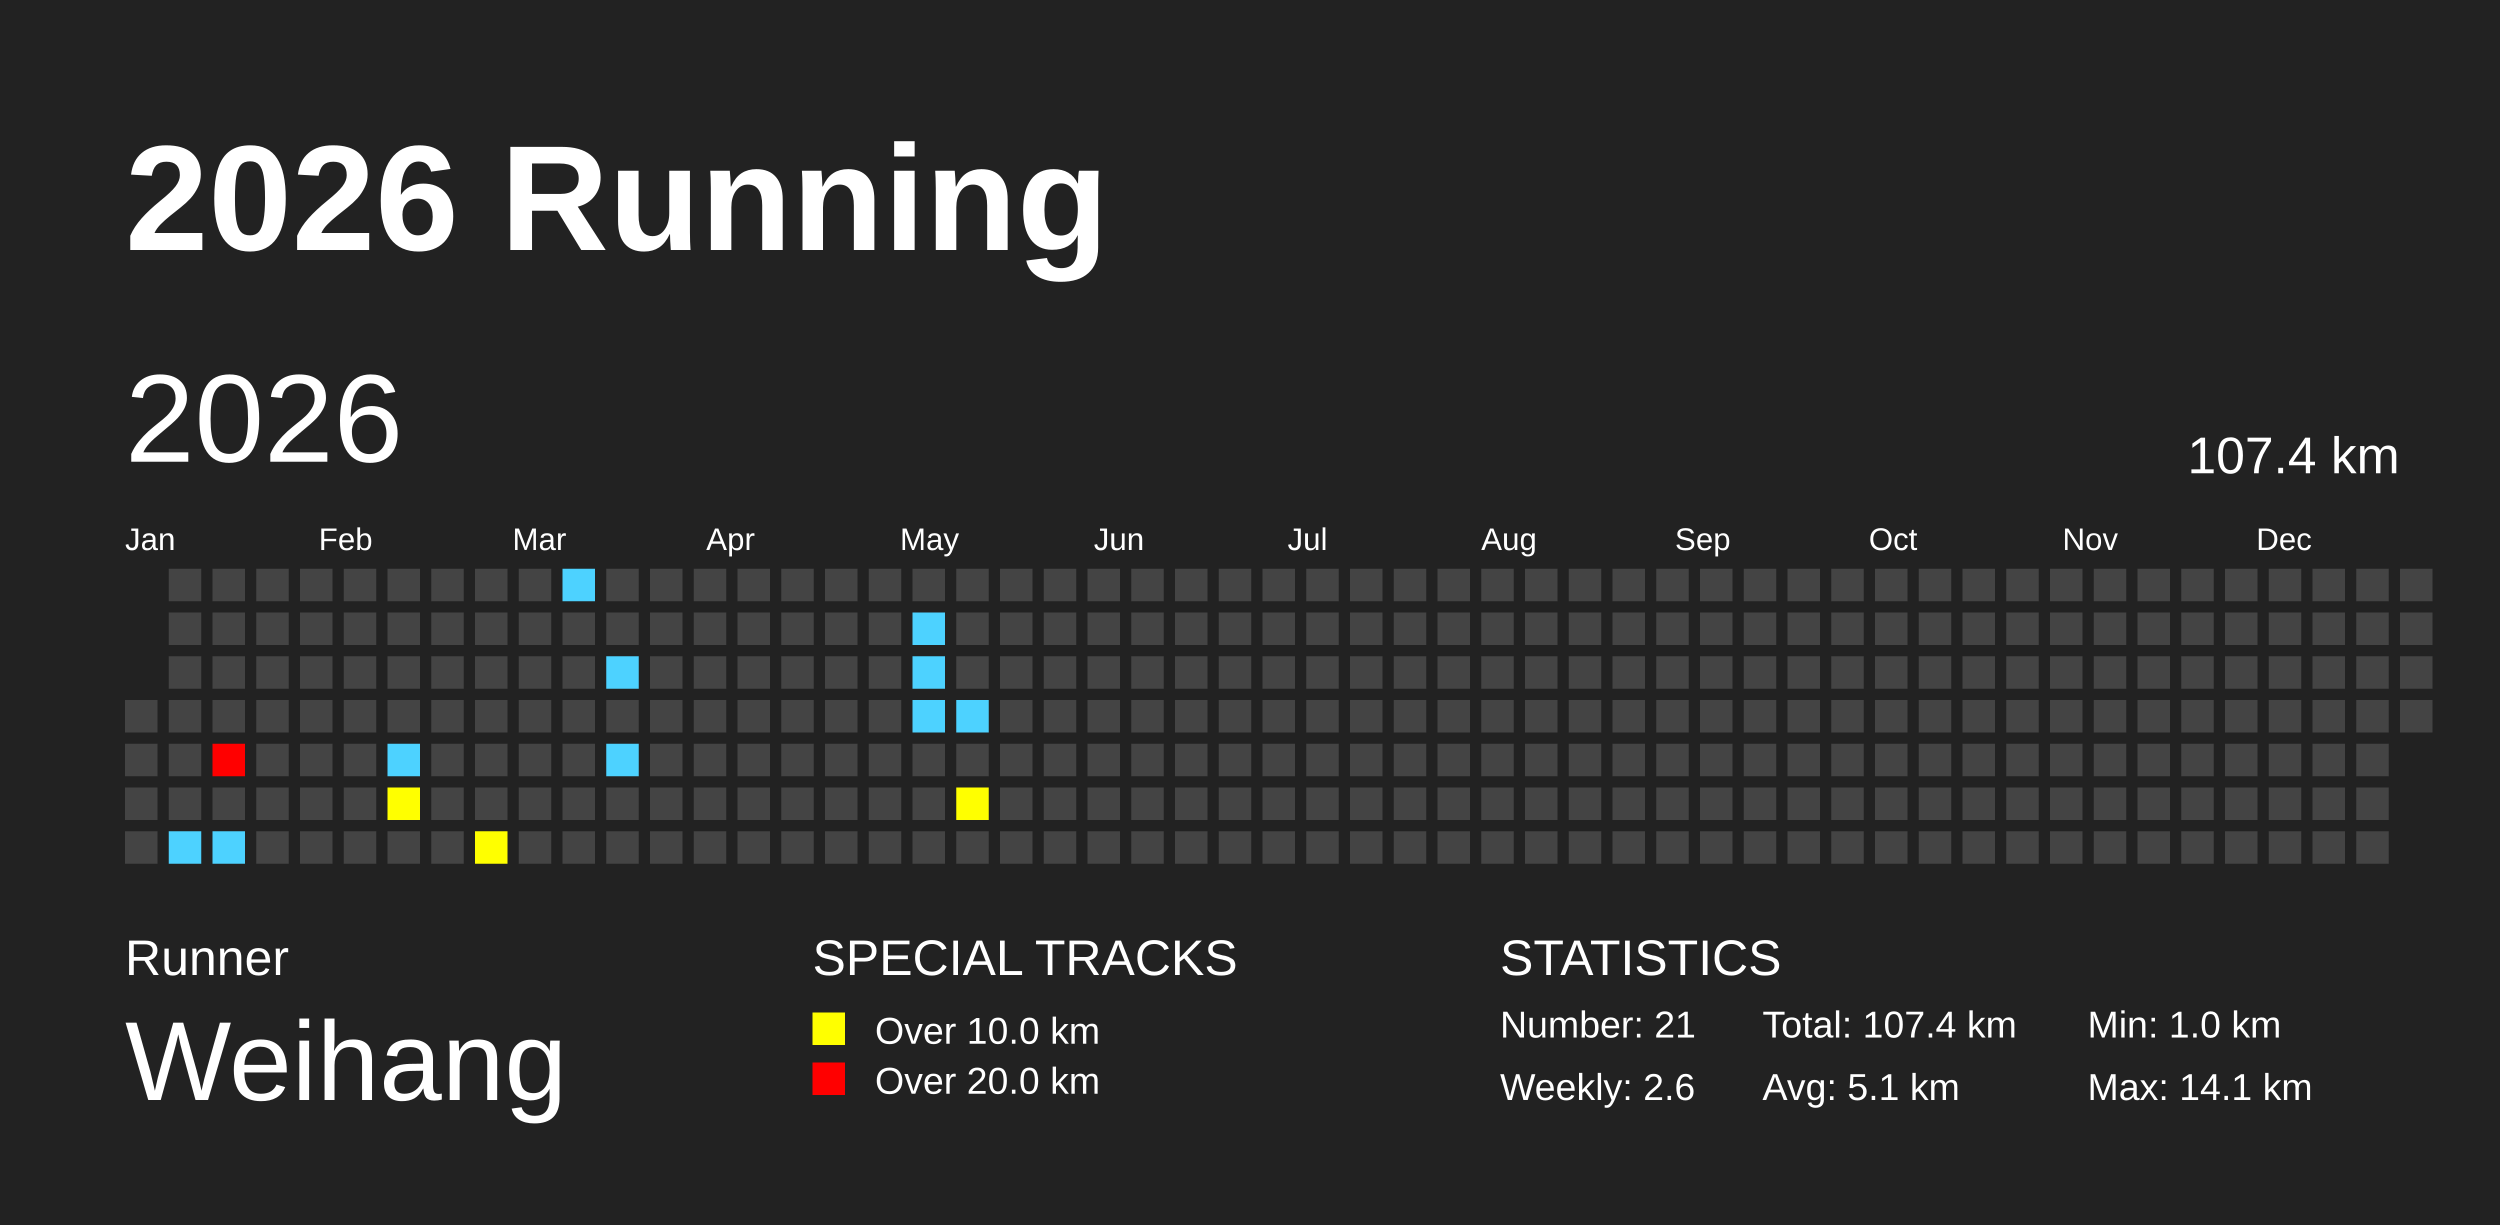
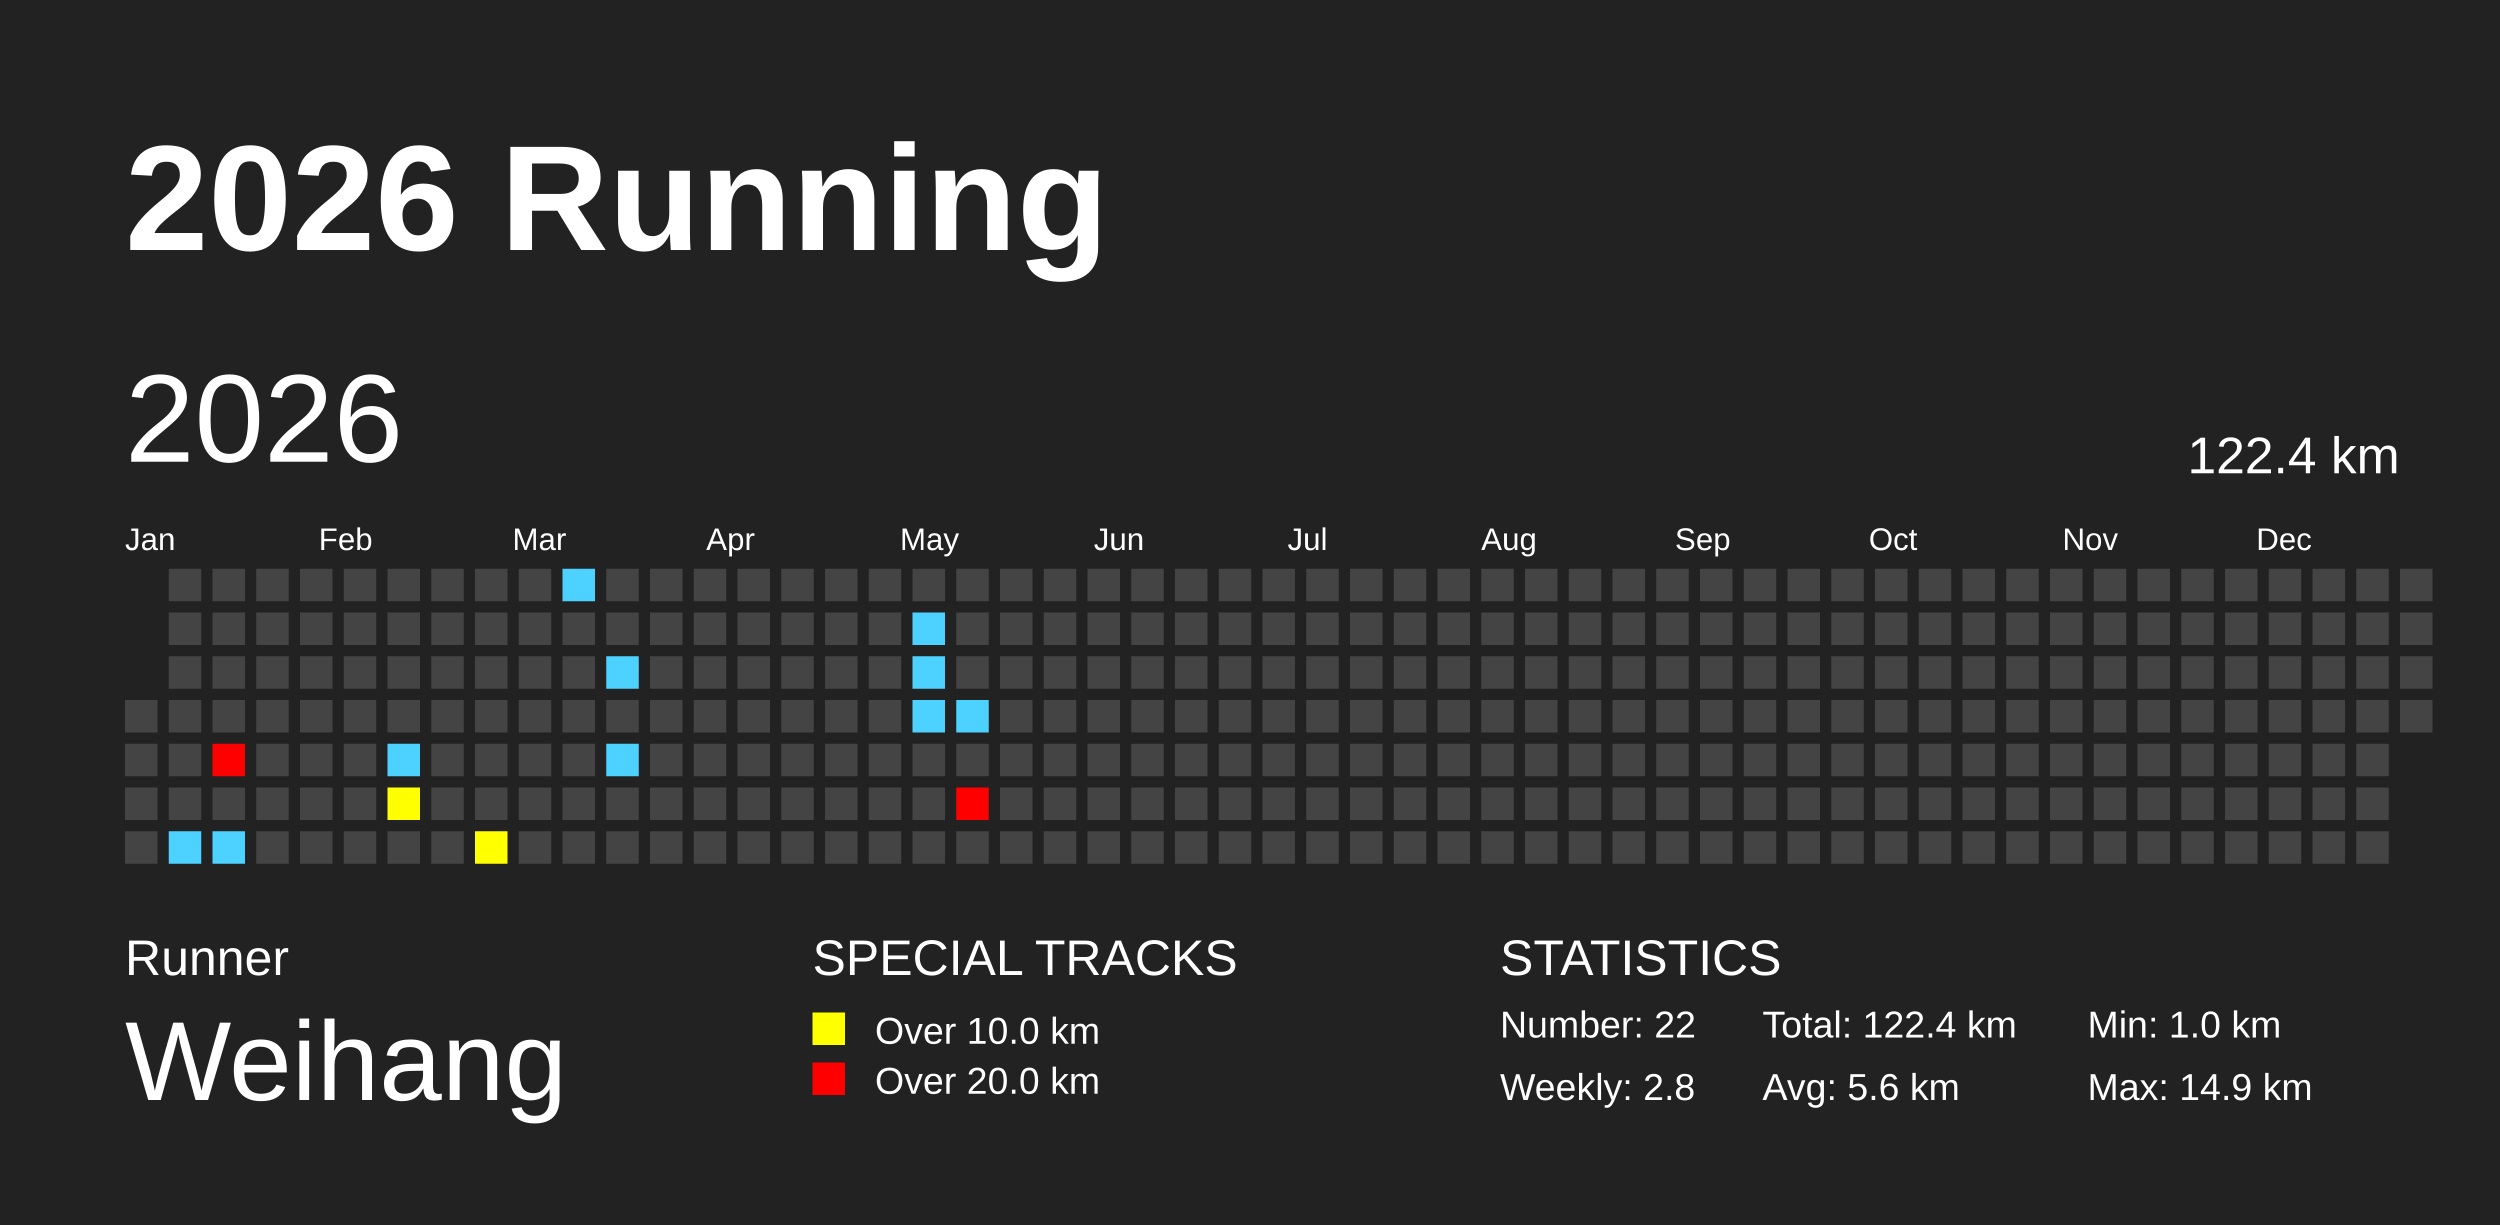
<svg xmlns="http://www.w3.org/2000/svg" baseProfile="full" height="98mm" version="1.1" viewBox="0,0,200,98" width="200mm">
  <defs />
  <rect fill="#222222" height="98" width="200" x="0" y="0" />
  <text fill="#FFFFFF" style="font-size:12px; font-family:Arial; font-weight:bold;" x="10" y="20">2026 Running</text>
  <text fill="#FFFFFF" style="font-size:4px; font-family:Arial" x="10" y="78">Runner</text>
  <text fill="#FFFFFF" style="font-size:9px; font-family:Arial" x="10" y="88">Weihang</text>
  <text fill="#FFFFFF" style="font-size:4px; font-family:Arial" x="65" y="78">SPECIAL TRACKS</text>
  <rect fill="yellow" height="2.6" width="2.6" x="65" y="81" />
  <text fill="#FFFFFF" style="font-size:3px; font-family:Arial" x="70" y="83.5">Over 10.0 km</text>
  <rect fill="red" height="2.6" width="2.6" x="65" y="85" />
  <text fill="#FFFFFF" style="font-size:3px; font-family:Arial" x="70" y="87.5">Over 20.0 km</text>
  <text fill="#FFFFFF" style="font-size:4px; font-family:Arial" x="120" y="78">STATISTICS</text>
-   <text fill="#FFFFFF" style="font-size:3px; font-family:Arial" x="120" y="83">Number: 21</text>
-   <text fill="#FFFFFF" style="font-size:3px; font-family:Arial" x="120" y="88">Weekly: 2.6</text>
-   <text fill="#FFFFFF" style="font-size:3px; font-family:Arial" x="141" y="83">Total: 107.4 km</text>
-   <text fill="#FFFFFF" style="font-size:3px; font-family:Arial" x="141" y="88">Avg: 5.1 km</text>
+   <text fill="#FFFFFF" style="font-size:3px; font-family:Arial" x="120" y="83">Number: 22</text>
+   <text fill="#FFFFFF" style="font-size:3px; font-family:Arial" x="120" y="88">Weekly: 2.8</text>
+   <text fill="#FFFFFF" style="font-size:3px; font-family:Arial" x="141" y="83">Total: 122.4 km</text>
+   <text fill="#FFFFFF" style="font-size:3px; font-family:Arial" x="141" y="88">Avg: 5.6 km</text>
  <text fill="#FFFFFF" style="font-size:3px; font-family:Arial" x="167" y="83">Min: 1.0 km</text>
-   <text fill="#FFFFFF" style="font-size:3px; font-family:Arial" x="167" y="88">Max: 14.1 km</text>
+   <text fill="#FFFFFF" style="font-size:3px; font-family:Arial" x="167" y="88">Max: 14.9 km</text>
  <text dominant-baseline="hanging" fill="#FFFFFF" style="font-size:10.0px; font-family:Arial;" x="10" y="30">2026</text>
-   <text dominant-baseline="hanging" fill="#FFFFFF" style="font-size:4.125px; font-family:Arial;" x="175" y="35">107.4 km</text>
+   <text dominant-baseline="hanging" fill="#FFFFFF" style="font-size:4.125px; font-family:Arial;" x="175" y="35">122.4 km</text>
  <text fill="#FFFFFF" style="font-size:2.5px; font-family:Arial" x="10.0" y="44">Jan</text>
  <text fill="#FFFFFF" style="font-size:2.5px; font-family:Arial" x="25.5" y="44">Feb</text>
  <text fill="#FFFFFF" style="font-size:2.5px; font-family:Arial" x="41.0" y="44">Mar</text>
  <text fill="#FFFFFF" style="font-size:2.5px; font-family:Arial" x="56.5" y="44">Apr</text>
  <text fill="#FFFFFF" style="font-size:2.5px; font-family:Arial" x="72.0" y="44">May</text>
  <text fill="#FFFFFF" style="font-size:2.5px; font-family:Arial" x="87.5" y="44">Jun</text>
  <text fill="#FFFFFF" style="font-size:2.5px; font-family:Arial" x="103.0" y="44">Jul</text>
  <text fill="#FFFFFF" style="font-size:2.5px; font-family:Arial" x="118.5" y="44">Aug</text>
  <text fill="#FFFFFF" style="font-size:2.5px; font-family:Arial" x="134.0" y="44">Sep</text>
  <text fill="#FFFFFF" style="font-size:2.5px; font-family:Arial" x="149.5" y="44">Oct</text>
  <text fill="#FFFFFF" style="font-size:2.5px; font-family:Arial" x="165.0" y="44">Nov</text>
  <text fill="#FFFFFF" style="font-size:2.5px; font-family:Arial" x="180.5" y="44">Dec</text>
  <rect fill="#444444" height="2.6" width="2.6" x="10.0" y="56.0" />
  <rect fill="#444444" height="2.6" width="2.6" x="10.0" y="59.5" />
  <rect fill="#444444" height="2.6" width="2.6" x="10.0" y="63.0" />
  <rect fill="#444444" height="2.6" width="2.6" x="10.0" y="66.5" />
  <rect fill="#444444" height="2.6" width="2.6" x="13.5" y="45.5" />
  <rect fill="#444444" height="2.6" width="2.6" x="13.5" y="49.0" />
  <rect fill="#444444" height="2.6" width="2.6" x="13.5" y="52.5" />
  <rect fill="#444444" height="2.6" width="2.6" x="13.5" y="56.0" />
  <rect fill="#444444" height="2.6" width="2.6" x="13.5" y="59.5" />
  <rect fill="#444444" height="2.6" width="2.6" x="13.5" y="63.0" />
  <rect fill="#4DD2FF" height="2.6" width="2.6" x="13.5" y="66.5" />
  <rect fill="#444444" height="2.6" width="2.6" x="17.0" y="45.5" />
  <rect fill="#444444" height="2.6" width="2.6" x="17.0" y="49.0" />
  <rect fill="#444444" height="2.6" width="2.6" x="17.0" y="52.5" />
  <rect fill="#444444" height="2.6" width="2.6" x="17.0" y="56.0" />
  <rect fill="red" height="2.6" width="2.6" x="17.0" y="59.5" />
  <rect fill="#444444" height="2.6" width="2.6" x="17.0" y="63.0" />
  <rect fill="#4DD2FF" height="2.6" width="2.6" x="17.0" y="66.5" />
  <rect fill="#444444" height="2.6" width="2.6" x="20.5" y="45.5" />
  <rect fill="#444444" height="2.6" width="2.6" x="20.5" y="49.0" />
  <rect fill="#444444" height="2.6" width="2.6" x="20.5" y="52.5" />
  <rect fill="#444444" height="2.6" width="2.6" x="20.5" y="56.0" />
  <rect fill="#444444" height="2.6" width="2.6" x="20.5" y="59.5" />
  <rect fill="#444444" height="2.6" width="2.6" x="20.5" y="63.0" />
  <rect fill="#444444" height="2.6" width="2.6" x="20.5" y="66.5" />
  <rect fill="#444444" height="2.6" width="2.6" x="24.0" y="45.5" />
  <rect fill="#444444" height="2.6" width="2.6" x="24.0" y="49.0" />
  <rect fill="#444444" height="2.6" width="2.6" x="24.0" y="52.5" />
  <rect fill="#444444" height="2.6" width="2.6" x="24.0" y="56.0" />
  <rect fill="#444444" height="2.6" width="2.6" x="24.0" y="59.5" />
  <rect fill="#444444" height="2.6" width="2.6" x="24.0" y="63.0" />
  <rect fill="#444444" height="2.6" width="2.6" x="24.0" y="66.5" />
  <rect fill="#444444" height="2.6" width="2.6" x="27.5" y="45.5" />
  <rect fill="#444444" height="2.6" width="2.6" x="27.5" y="49.0" />
  <rect fill="#444444" height="2.6" width="2.6" x="27.5" y="52.5" />
  <rect fill="#444444" height="2.6" width="2.6" x="27.5" y="56.0" />
  <rect fill="#444444" height="2.6" width="2.6" x="27.5" y="59.5" />
  <rect fill="#444444" height="2.6" width="2.6" x="27.5" y="63.0" />
  <rect fill="#444444" height="2.6" width="2.6" x="27.5" y="66.5" />
  <rect fill="#444444" height="2.6" width="2.6" x="31.0" y="45.5" />
  <rect fill="#444444" height="2.6" width="2.6" x="31.0" y="49.0" />
  <rect fill="#444444" height="2.6" width="2.6" x="31.0" y="52.5" />
  <rect fill="#444444" height="2.6" width="2.6" x="31.0" y="56.0" />
  <rect fill="#4DD2FF" height="2.6" width="2.6" x="31.0" y="59.5" />
  <rect fill="yellow" height="2.6" width="2.6" x="31.0" y="63.0" />
  <rect fill="#444444" height="2.6" width="2.6" x="31.0" y="66.5" />
  <rect fill="#444444" height="2.6" width="2.6" x="34.5" y="45.5" />
  <rect fill="#444444" height="2.6" width="2.6" x="34.5" y="49.0" />
  <rect fill="#444444" height="2.6" width="2.6" x="34.5" y="52.5" />
  <rect fill="#444444" height="2.6" width="2.6" x="34.5" y="56.0" />
  <rect fill="#444444" height="2.6" width="2.6" x="34.5" y="59.5" />
  <rect fill="#444444" height="2.6" width="2.6" x="34.5" y="63.0" />
  <rect fill="#444444" height="2.6" width="2.6" x="34.5" y="66.5" />
  <rect fill="#444444" height="2.6" width="2.6" x="38.0" y="45.5" />
  <rect fill="#444444" height="2.6" width="2.6" x="38.0" y="49.0" />
  <rect fill="#444444" height="2.6" width="2.6" x="38.0" y="52.5" />
  <rect fill="#444444" height="2.6" width="2.6" x="38.0" y="56.0" />
  <rect fill="#444444" height="2.6" width="2.6" x="38.0" y="59.5" />
  <rect fill="#444444" height="2.6" width="2.6" x="38.0" y="63.0" />
  <rect fill="yellow" height="2.6" width="2.6" x="38.0" y="66.5" />
  <rect fill="#444444" height="2.6" width="2.6" x="41.5" y="45.5" />
  <rect fill="#444444" height="2.6" width="2.6" x="41.5" y="49.0" />
  <rect fill="#444444" height="2.6" width="2.6" x="41.5" y="52.5" />
  <rect fill="#444444" height="2.6" width="2.6" x="41.5" y="56.0" />
  <rect fill="#444444" height="2.6" width="2.6" x="41.5" y="59.5" />
  <rect fill="#444444" height="2.6" width="2.6" x="41.5" y="63.0" />
  <rect fill="#444444" height="2.6" width="2.6" x="41.5" y="66.5" />
  <rect fill="#4DD2FF" height="2.6" width="2.6" x="45.0" y="45.5" />
  <rect fill="#444444" height="2.6" width="2.6" x="45.0" y="49.0" />
  <rect fill="#444444" height="2.6" width="2.6" x="45.0" y="52.5" />
  <rect fill="#444444" height="2.6" width="2.6" x="45.0" y="56.0" />
  <rect fill="#444444" height="2.6" width="2.6" x="45.0" y="59.5" />
  <rect fill="#444444" height="2.6" width="2.6" x="45.0" y="63.0" />
  <rect fill="#444444" height="2.6" width="2.6" x="45.0" y="66.5" />
  <rect fill="#444444" height="2.6" width="2.6" x="48.5" y="45.5" />
  <rect fill="#444444" height="2.6" width="2.6" x="48.5" y="49.0" />
  <rect fill="#4DD2FF" height="2.6" width="2.6" x="48.5" y="52.5" />
  <rect fill="#444444" height="2.6" width="2.6" x="48.5" y="56.0" />
  <rect fill="#4DD2FF" height="2.6" width="2.6" x="48.5" y="59.5" />
  <rect fill="#444444" height="2.6" width="2.6" x="48.5" y="63.0" />
  <rect fill="#444444" height="2.6" width="2.6" x="48.5" y="66.5" />
  <rect fill="#444444" height="2.6" width="2.6" x="52.0" y="45.5" />
  <rect fill="#444444" height="2.6" width="2.6" x="52.0" y="49.0" />
  <rect fill="#444444" height="2.6" width="2.6" x="52.0" y="52.5" />
  <rect fill="#444444" height="2.6" width="2.6" x="52.0" y="56.0" />
  <rect fill="#444444" height="2.6" width="2.6" x="52.0" y="59.5" />
  <rect fill="#444444" height="2.6" width="2.6" x="52.0" y="63.0" />
  <rect fill="#444444" height="2.6" width="2.6" x="52.0" y="66.5" />
  <rect fill="#444444" height="2.6" width="2.6" x="55.5" y="45.5" />
  <rect fill="#444444" height="2.6" width="2.6" x="55.5" y="49.0" />
  <rect fill="#444444" height="2.6" width="2.6" x="55.5" y="52.5" />
  <rect fill="#444444" height="2.6" width="2.6" x="55.5" y="56.0" />
  <rect fill="#444444" height="2.6" width="2.6" x="55.5" y="59.5" />
  <rect fill="#444444" height="2.6" width="2.6" x="55.5" y="63.0" />
  <rect fill="#444444" height="2.6" width="2.6" x="55.5" y="66.5" />
  <rect fill="#444444" height="2.6" width="2.6" x="59.0" y="45.5" />
  <rect fill="#444444" height="2.6" width="2.6" x="59.0" y="49.0" />
  <rect fill="#444444" height="2.6" width="2.6" x="59.0" y="52.5" />
  <rect fill="#444444" height="2.6" width="2.6" x="59.0" y="56.0" />
  <rect fill="#444444" height="2.6" width="2.6" x="59.0" y="59.5" />
  <rect fill="#444444" height="2.6" width="2.6" x="59.0" y="63.0" />
  <rect fill="#444444" height="2.6" width="2.6" x="59.0" y="66.5" />
  <rect fill="#444444" height="2.6" width="2.6" x="62.5" y="45.5" />
  <rect fill="#444444" height="2.6" width="2.6" x="62.5" y="49.0" />
  <rect fill="#444444" height="2.6" width="2.6" x="62.5" y="52.5" />
  <rect fill="#444444" height="2.6" width="2.6" x="62.5" y="56.0" />
  <rect fill="#444444" height="2.6" width="2.6" x="62.5" y="59.5" />
  <rect fill="#444444" height="2.6" width="2.6" x="62.5" y="63.0" />
  <rect fill="#444444" height="2.6" width="2.6" x="62.5" y="66.5" />
  <rect fill="#444444" height="2.6" width="2.6" x="66.0" y="45.5" />
  <rect fill="#444444" height="2.6" width="2.6" x="66.0" y="49.0" />
  <rect fill="#444444" height="2.6" width="2.6" x="66.0" y="52.5" />
  <rect fill="#444444" height="2.6" width="2.6" x="66.0" y="56.0" />
  <rect fill="#444444" height="2.6" width="2.6" x="66.0" y="59.5" />
  <rect fill="#444444" height="2.6" width="2.6" x="66.0" y="63.0" />
  <rect fill="#444444" height="2.6" width="2.6" x="66.0" y="66.5" />
  <rect fill="#444444" height="2.6" width="2.6" x="69.5" y="45.5" />
  <rect fill="#444444" height="2.6" width="2.6" x="69.5" y="49.0" />
  <rect fill="#444444" height="2.6" width="2.6" x="69.5" y="52.5" />
  <rect fill="#444444" height="2.6" width="2.6" x="69.5" y="56.0" />
  <rect fill="#444444" height="2.6" width="2.6" x="69.5" y="59.5" />
  <rect fill="#444444" height="2.6" width="2.6" x="69.5" y="63.0" />
  <rect fill="#444444" height="2.6" width="2.6" x="69.5" y="66.5" />
  <rect fill="#444444" height="2.6" width="2.6" x="73.0" y="45.5" />
  <rect fill="#4DD2FF" height="2.6" width="2.6" x="73.0" y="49.0" />
  <rect fill="#4DD2FF" height="2.6" width="2.6" x="73.0" y="52.5" />
  <rect fill="#4DD2FF" height="2.6" width="2.6" x="73.0" y="56.0" />
  <rect fill="#444444" height="2.6" width="2.6" x="73.0" y="59.5" />
  <rect fill="#444444" height="2.6" width="2.6" x="73.0" y="63.0" />
  <rect fill="#444444" height="2.6" width="2.6" x="73.0" y="66.5" />
  <rect fill="#444444" height="2.6" width="2.6" x="76.5" y="45.5" />
  <rect fill="#444444" height="2.6" width="2.6" x="76.5" y="49.0" />
  <rect fill="#444444" height="2.6" width="2.6" x="76.5" y="52.5" />
  <rect fill="#4DD2FF" height="2.6" width="2.6" x="76.5" y="56.0" />
  <rect fill="#444444" height="2.6" width="2.6" x="76.5" y="59.5" />
-   <rect fill="yellow" height="2.6" width="2.6" x="76.5" y="63.0" />
+   <rect fill="red" height="2.6" width="2.6" x="76.5" y="63.0" />
  <rect fill="#444444" height="2.6" width="2.6" x="76.5" y="66.5" />
  <rect fill="#444444" height="2.6" width="2.6" x="80.0" y="45.5" />
  <rect fill="#444444" height="2.6" width="2.6" x="80.0" y="49.0" />
  <rect fill="#444444" height="2.6" width="2.6" x="80.0" y="52.5" />
  <rect fill="#444444" height="2.6" width="2.6" x="80.0" y="56.0" />
  <rect fill="#444444" height="2.6" width="2.6" x="80.0" y="59.5" />
  <rect fill="#444444" height="2.6" width="2.6" x="80.0" y="63.0" />
  <rect fill="#444444" height="2.6" width="2.6" x="80.0" y="66.5" />
  <rect fill="#444444" height="2.6" width="2.6" x="83.5" y="45.5" />
  <rect fill="#444444" height="2.6" width="2.6" x="83.5" y="49.0" />
  <rect fill="#444444" height="2.6" width="2.6" x="83.5" y="52.5" />
  <rect fill="#444444" height="2.6" width="2.6" x="83.5" y="56.0" />
  <rect fill="#444444" height="2.6" width="2.6" x="83.5" y="59.5" />
  <rect fill="#444444" height="2.6" width="2.6" x="83.5" y="63.0" />
  <rect fill="#444444" height="2.6" width="2.6" x="83.5" y="66.5" />
  <rect fill="#444444" height="2.6" width="2.6" x="87.0" y="45.5" />
  <rect fill="#444444" height="2.6" width="2.6" x="87.0" y="49.0" />
  <rect fill="#444444" height="2.6" width="2.6" x="87.0" y="52.5" />
  <rect fill="#444444" height="2.6" width="2.6" x="87.0" y="56.0" />
  <rect fill="#444444" height="2.6" width="2.6" x="87.0" y="59.5" />
  <rect fill="#444444" height="2.6" width="2.6" x="87.0" y="63.0" />
  <rect fill="#444444" height="2.6" width="2.6" x="87.0" y="66.5" />
  <rect fill="#444444" height="2.6" width="2.6" x="90.5" y="45.5" />
  <rect fill="#444444" height="2.6" width="2.6" x="90.5" y="49.0" />
  <rect fill="#444444" height="2.6" width="2.6" x="90.5" y="52.5" />
  <rect fill="#444444" height="2.6" width="2.6" x="90.5" y="56.0" />
  <rect fill="#444444" height="2.6" width="2.6" x="90.5" y="59.5" />
  <rect fill="#444444" height="2.6" width="2.6" x="90.5" y="63.0" />
  <rect fill="#444444" height="2.6" width="2.6" x="90.5" y="66.5" />
  <rect fill="#444444" height="2.6" width="2.6" x="94.0" y="45.5" />
  <rect fill="#444444" height="2.6" width="2.6" x="94.0" y="49.0" />
  <rect fill="#444444" height="2.6" width="2.6" x="94.0" y="52.5" />
  <rect fill="#444444" height="2.6" width="2.6" x="94.0" y="56.0" />
  <rect fill="#444444" height="2.6" width="2.6" x="94.0" y="59.5" />
  <rect fill="#444444" height="2.6" width="2.6" x="94.0" y="63.0" />
  <rect fill="#444444" height="2.6" width="2.6" x="94.0" y="66.5" />
  <rect fill="#444444" height="2.6" width="2.6" x="97.5" y="45.5" />
  <rect fill="#444444" height="2.6" width="2.6" x="97.5" y="49.0" />
  <rect fill="#444444" height="2.6" width="2.6" x="97.5" y="52.5" />
  <rect fill="#444444" height="2.6" width="2.6" x="97.5" y="56.0" />
  <rect fill="#444444" height="2.6" width="2.6" x="97.5" y="59.5" />
  <rect fill="#444444" height="2.6" width="2.6" x="97.5" y="63.0" />
  <rect fill="#444444" height="2.6" width="2.6" x="97.5" y="66.5" />
  <rect fill="#444444" height="2.6" width="2.6" x="101.0" y="45.5" />
  <rect fill="#444444" height="2.6" width="2.6" x="101.0" y="49.0" />
  <rect fill="#444444" height="2.6" width="2.6" x="101.0" y="52.5" />
  <rect fill="#444444" height="2.6" width="2.6" x="101.0" y="56.0" />
  <rect fill="#444444" height="2.6" width="2.6" x="101.0" y="59.5" />
  <rect fill="#444444" height="2.6" width="2.6" x="101.0" y="63.0" />
  <rect fill="#444444" height="2.6" width="2.6" x="101.0" y="66.5" />
  <rect fill="#444444" height="2.6" width="2.6" x="104.5" y="45.5" />
  <rect fill="#444444" height="2.6" width="2.6" x="104.5" y="49.0" />
  <rect fill="#444444" height="2.6" width="2.6" x="104.5" y="52.5" />
  <rect fill="#444444" height="2.6" width="2.6" x="104.5" y="56.0" />
  <rect fill="#444444" height="2.6" width="2.6" x="104.5" y="59.5" />
  <rect fill="#444444" height="2.6" width="2.6" x="104.5" y="63.0" />
  <rect fill="#444444" height="2.6" width="2.6" x="104.5" y="66.5" />
  <rect fill="#444444" height="2.6" width="2.6" x="108.0" y="45.5" />
  <rect fill="#444444" height="2.6" width="2.6" x="108.0" y="49.0" />
  <rect fill="#444444" height="2.6" width="2.6" x="108.0" y="52.5" />
  <rect fill="#444444" height="2.6" width="2.6" x="108.0" y="56.0" />
  <rect fill="#444444" height="2.6" width="2.6" x="108.0" y="59.5" />
  <rect fill="#444444" height="2.6" width="2.6" x="108.0" y="63.0" />
  <rect fill="#444444" height="2.6" width="2.6" x="108.0" y="66.5" />
  <rect fill="#444444" height="2.6" width="2.6" x="111.5" y="45.5" />
  <rect fill="#444444" height="2.6" width="2.6" x="111.5" y="49.0" />
  <rect fill="#444444" height="2.6" width="2.6" x="111.5" y="52.5" />
  <rect fill="#444444" height="2.6" width="2.6" x="111.5" y="56.0" />
  <rect fill="#444444" height="2.6" width="2.6" x="111.5" y="59.5" />
  <rect fill="#444444" height="2.6" width="2.6" x="111.5" y="63.0" />
  <rect fill="#444444" height="2.6" width="2.6" x="111.5" y="66.5" />
  <rect fill="#444444" height="2.6" width="2.6" x="115.0" y="45.5" />
  <rect fill="#444444" height="2.6" width="2.6" x="115.0" y="49.0" />
  <rect fill="#444444" height="2.6" width="2.6" x="115.0" y="52.5" />
  <rect fill="#444444" height="2.6" width="2.6" x="115.0" y="56.0" />
  <rect fill="#444444" height="2.6" width="2.6" x="115.0" y="59.5" />
  <rect fill="#444444" height="2.6" width="2.6" x="115.0" y="63.0" />
  <rect fill="#444444" height="2.6" width="2.6" x="115.0" y="66.5" />
  <rect fill="#444444" height="2.6" width="2.6" x="118.5" y="45.5" />
  <rect fill="#444444" height="2.6" width="2.6" x="118.5" y="49.0" />
  <rect fill="#444444" height="2.6" width="2.6" x="118.5" y="52.5" />
  <rect fill="#444444" height="2.6" width="2.6" x="118.5" y="56.0" />
  <rect fill="#444444" height="2.6" width="2.6" x="118.5" y="59.5" />
  <rect fill="#444444" height="2.6" width="2.6" x="118.5" y="63.0" />
  <rect fill="#444444" height="2.6" width="2.6" x="118.5" y="66.5" />
  <rect fill="#444444" height="2.6" width="2.6" x="122.0" y="45.5" />
  <rect fill="#444444" height="2.6" width="2.6" x="122.0" y="49.0" />
  <rect fill="#444444" height="2.6" width="2.6" x="122.0" y="52.5" />
  <rect fill="#444444" height="2.6" width="2.6" x="122.0" y="56.0" />
  <rect fill="#444444" height="2.6" width="2.6" x="122.0" y="59.5" />
  <rect fill="#444444" height="2.6" width="2.6" x="122.0" y="63.0" />
  <rect fill="#444444" height="2.6" width="2.6" x="122.0" y="66.5" />
  <rect fill="#444444" height="2.6" width="2.6" x="125.5" y="45.5" />
  <rect fill="#444444" height="2.6" width="2.6" x="125.5" y="49.0" />
  <rect fill="#444444" height="2.6" width="2.6" x="125.5" y="52.5" />
  <rect fill="#444444" height="2.6" width="2.6" x="125.5" y="56.0" />
  <rect fill="#444444" height="2.6" width="2.6" x="125.5" y="59.5" />
  <rect fill="#444444" height="2.6" width="2.6" x="125.5" y="63.0" />
  <rect fill="#444444" height="2.6" width="2.6" x="125.5" y="66.5" />
  <rect fill="#444444" height="2.6" width="2.6" x="129.0" y="45.5" />
  <rect fill="#444444" height="2.6" width="2.6" x="129.0" y="49.0" />
  <rect fill="#444444" height="2.6" width="2.6" x="129.0" y="52.5" />
  <rect fill="#444444" height="2.6" width="2.6" x="129.0" y="56.0" />
  <rect fill="#444444" height="2.6" width="2.6" x="129.0" y="59.5" />
  <rect fill="#444444" height="2.6" width="2.6" x="129.0" y="63.0" />
  <rect fill="#444444" height="2.6" width="2.6" x="129.0" y="66.5" />
  <rect fill="#444444" height="2.6" width="2.6" x="132.5" y="45.5" />
  <rect fill="#444444" height="2.6" width="2.6" x="132.5" y="49.0" />
  <rect fill="#444444" height="2.6" width="2.6" x="132.5" y="52.5" />
  <rect fill="#444444" height="2.6" width="2.6" x="132.5" y="56.0" />
  <rect fill="#444444" height="2.6" width="2.6" x="132.5" y="59.5" />
  <rect fill="#444444" height="2.6" width="2.6" x="132.5" y="63.0" />
  <rect fill="#444444" height="2.6" width="2.6" x="132.5" y="66.5" />
  <rect fill="#444444" height="2.6" width="2.6" x="136.0" y="45.5" />
  <rect fill="#444444" height="2.6" width="2.6" x="136.0" y="49.0" />
  <rect fill="#444444" height="2.6" width="2.6" x="136.0" y="52.5" />
  <rect fill="#444444" height="2.6" width="2.6" x="136.0" y="56.0" />
  <rect fill="#444444" height="2.6" width="2.6" x="136.0" y="59.5" />
  <rect fill="#444444" height="2.6" width="2.6" x="136.0" y="63.0" />
  <rect fill="#444444" height="2.6" width="2.6" x="136.0" y="66.5" />
  <rect fill="#444444" height="2.6" width="2.6" x="139.5" y="45.5" />
  <rect fill="#444444" height="2.6" width="2.6" x="139.5" y="49.0" />
  <rect fill="#444444" height="2.6" width="2.6" x="139.5" y="52.5" />
  <rect fill="#444444" height="2.6" width="2.6" x="139.5" y="56.0" />
  <rect fill="#444444" height="2.6" width="2.6" x="139.5" y="59.5" />
  <rect fill="#444444" height="2.6" width="2.6" x="139.5" y="63.0" />
  <rect fill="#444444" height="2.6" width="2.6" x="139.5" y="66.5" />
  <rect fill="#444444" height="2.6" width="2.6" x="143.0" y="45.5" />
  <rect fill="#444444" height="2.6" width="2.6" x="143.0" y="49.0" />
  <rect fill="#444444" height="2.6" width="2.6" x="143.0" y="52.5" />
  <rect fill="#444444" height="2.6" width="2.6" x="143.0" y="56.0" />
  <rect fill="#444444" height="2.6" width="2.6" x="143.0" y="59.5" />
  <rect fill="#444444" height="2.6" width="2.6" x="143.0" y="63.0" />
  <rect fill="#444444" height="2.6" width="2.6" x="143.0" y="66.5" />
  <rect fill="#444444" height="2.6" width="2.6" x="146.5" y="45.5" />
  <rect fill="#444444" height="2.6" width="2.6" x="146.5" y="49.0" />
  <rect fill="#444444" height="2.6" width="2.6" x="146.5" y="52.5" />
  <rect fill="#444444" height="2.6" width="2.6" x="146.5" y="56.0" />
  <rect fill="#444444" height="2.6" width="2.6" x="146.5" y="59.5" />
  <rect fill="#444444" height="2.6" width="2.6" x="146.5" y="63.0" />
  <rect fill="#444444" height="2.6" width="2.6" x="146.5" y="66.5" />
  <rect fill="#444444" height="2.6" width="2.6" x="150.0" y="45.5" />
  <rect fill="#444444" height="2.6" width="2.6" x="150.0" y="49.0" />
  <rect fill="#444444" height="2.6" width="2.6" x="150.0" y="52.5" />
  <rect fill="#444444" height="2.6" width="2.6" x="150.0" y="56.0" />
  <rect fill="#444444" height="2.6" width="2.6" x="150.0" y="59.5" />
  <rect fill="#444444" height="2.6" width="2.6" x="150.0" y="63.0" />
  <rect fill="#444444" height="2.6" width="2.6" x="150.0" y="66.5" />
  <rect fill="#444444" height="2.6" width="2.6" x="153.5" y="45.5" />
  <rect fill="#444444" height="2.6" width="2.6" x="153.5" y="49.0" />
  <rect fill="#444444" height="2.6" width="2.6" x="153.5" y="52.5" />
  <rect fill="#444444" height="2.6" width="2.6" x="153.5" y="56.0" />
  <rect fill="#444444" height="2.6" width="2.6" x="153.5" y="59.5" />
  <rect fill="#444444" height="2.6" width="2.6" x="153.5" y="63.0" />
  <rect fill="#444444" height="2.6" width="2.6" x="153.5" y="66.5" />
  <rect fill="#444444" height="2.6" width="2.6" x="157.0" y="45.5" />
  <rect fill="#444444" height="2.6" width="2.6" x="157.0" y="49.0" />
  <rect fill="#444444" height="2.6" width="2.6" x="157.0" y="52.5" />
  <rect fill="#444444" height="2.6" width="2.6" x="157.0" y="56.0" />
  <rect fill="#444444" height="2.6" width="2.6" x="157.0" y="59.5" />
  <rect fill="#444444" height="2.6" width="2.6" x="157.0" y="63.0" />
  <rect fill="#444444" height="2.6" width="2.6" x="157.0" y="66.5" />
  <rect fill="#444444" height="2.6" width="2.6" x="160.5" y="45.5" />
  <rect fill="#444444" height="2.6" width="2.6" x="160.5" y="49.0" />
  <rect fill="#444444" height="2.6" width="2.6" x="160.5" y="52.5" />
  <rect fill="#444444" height="2.6" width="2.6" x="160.5" y="56.0" />
  <rect fill="#444444" height="2.6" width="2.6" x="160.5" y="59.5" />
  <rect fill="#444444" height="2.6" width="2.6" x="160.5" y="63.0" />
  <rect fill="#444444" height="2.6" width="2.6" x="160.5" y="66.5" />
  <rect fill="#444444" height="2.6" width="2.6" x="164.0" y="45.5" />
  <rect fill="#444444" height="2.6" width="2.6" x="164.0" y="49.0" />
  <rect fill="#444444" height="2.6" width="2.6" x="164.0" y="52.5" />
  <rect fill="#444444" height="2.6" width="2.6" x="164.0" y="56.0" />
  <rect fill="#444444" height="2.6" width="2.6" x="164.0" y="59.5" />
  <rect fill="#444444" height="2.6" width="2.6" x="164.0" y="63.0" />
  <rect fill="#444444" height="2.6" width="2.6" x="164.0" y="66.5" />
  <rect fill="#444444" height="2.6" width="2.6" x="167.5" y="45.5" />
  <rect fill="#444444" height="2.6" width="2.6" x="167.5" y="49.0" />
  <rect fill="#444444" height="2.6" width="2.6" x="167.5" y="52.5" />
  <rect fill="#444444" height="2.6" width="2.6" x="167.5" y="56.0" />
  <rect fill="#444444" height="2.6" width="2.6" x="167.5" y="59.5" />
  <rect fill="#444444" height="2.6" width="2.6" x="167.5" y="63.0" />
  <rect fill="#444444" height="2.6" width="2.6" x="167.5" y="66.5" />
  <rect fill="#444444" height="2.6" width="2.6" x="171.0" y="45.5" />
  <rect fill="#444444" height="2.6" width="2.6" x="171.0" y="49.0" />
  <rect fill="#444444" height="2.6" width="2.6" x="171.0" y="52.5" />
  <rect fill="#444444" height="2.6" width="2.6" x="171.0" y="56.0" />
  <rect fill="#444444" height="2.6" width="2.6" x="171.0" y="59.5" />
  <rect fill="#444444" height="2.6" width="2.6" x="171.0" y="63.0" />
  <rect fill="#444444" height="2.6" width="2.6" x="171.0" y="66.5" />
  <rect fill="#444444" height="2.6" width="2.6" x="174.5" y="45.5" />
  <rect fill="#444444" height="2.6" width="2.6" x="174.5" y="49.0" />
  <rect fill="#444444" height="2.6" width="2.6" x="174.5" y="52.5" />
  <rect fill="#444444" height="2.6" width="2.6" x="174.5" y="56.0" />
  <rect fill="#444444" height="2.6" width="2.6" x="174.5" y="59.5" />
  <rect fill="#444444" height="2.6" width="2.6" x="174.5" y="63.0" />
  <rect fill="#444444" height="2.6" width="2.6" x="174.5" y="66.5" />
  <rect fill="#444444" height="2.6" width="2.6" x="178.0" y="45.5" />
  <rect fill="#444444" height="2.6" width="2.6" x="178.0" y="49.0" />
  <rect fill="#444444" height="2.6" width="2.6" x="178.0" y="52.5" />
  <rect fill="#444444" height="2.6" width="2.6" x="178.0" y="56.0" />
  <rect fill="#444444" height="2.6" width="2.6" x="178.0" y="59.5" />
  <rect fill="#444444" height="2.6" width="2.6" x="178.0" y="63.0" />
  <rect fill="#444444" height="2.6" width="2.6" x="178.0" y="66.5" />
  <rect fill="#444444" height="2.6" width="2.6" x="181.5" y="45.5" />
  <rect fill="#444444" height="2.6" width="2.6" x="181.5" y="49.0" />
  <rect fill="#444444" height="2.6" width="2.6" x="181.5" y="52.5" />
  <rect fill="#444444" height="2.6" width="2.6" x="181.5" y="56.0" />
  <rect fill="#444444" height="2.6" width="2.6" x="181.5" y="59.5" />
  <rect fill="#444444" height="2.6" width="2.6" x="181.5" y="63.0" />
  <rect fill="#444444" height="2.6" width="2.6" x="181.5" y="66.5" />
  <rect fill="#444444" height="2.6" width="2.6" x="185.0" y="45.5" />
  <rect fill="#444444" height="2.6" width="2.6" x="185.0" y="49.0" />
  <rect fill="#444444" height="2.6" width="2.6" x="185.0" y="52.5" />
  <rect fill="#444444" height="2.6" width="2.6" x="185.0" y="56.0" />
  <rect fill="#444444" height="2.6" width="2.6" x="185.0" y="59.5" />
  <rect fill="#444444" height="2.6" width="2.6" x="185.0" y="63.0" />
  <rect fill="#444444" height="2.6" width="2.6" x="185.0" y="66.5" />
  <rect fill="#444444" height="2.6" width="2.6" x="188.5" y="45.5" />
  <rect fill="#444444" height="2.6" width="2.6" x="188.5" y="49.0" />
  <rect fill="#444444" height="2.6" width="2.6" x="188.5" y="52.5" />
  <rect fill="#444444" height="2.6" width="2.6" x="188.5" y="56.0" />
  <rect fill="#444444" height="2.6" width="2.6" x="188.5" y="59.5" />
  <rect fill="#444444" height="2.6" width="2.6" x="188.5" y="63.0" />
  <rect fill="#444444" height="2.6" width="2.6" x="188.5" y="66.5" />
  <rect fill="#444444" height="2.6" width="2.6" x="192.0" y="45.5" />
  <rect fill="#444444" height="2.6" width="2.6" x="192.0" y="49.0" />
  <rect fill="#444444" height="2.6" width="2.6" x="192.0" y="52.5" />
  <rect fill="#444444" height="2.6" width="2.6" x="192.0" y="56.0" />
</svg>
